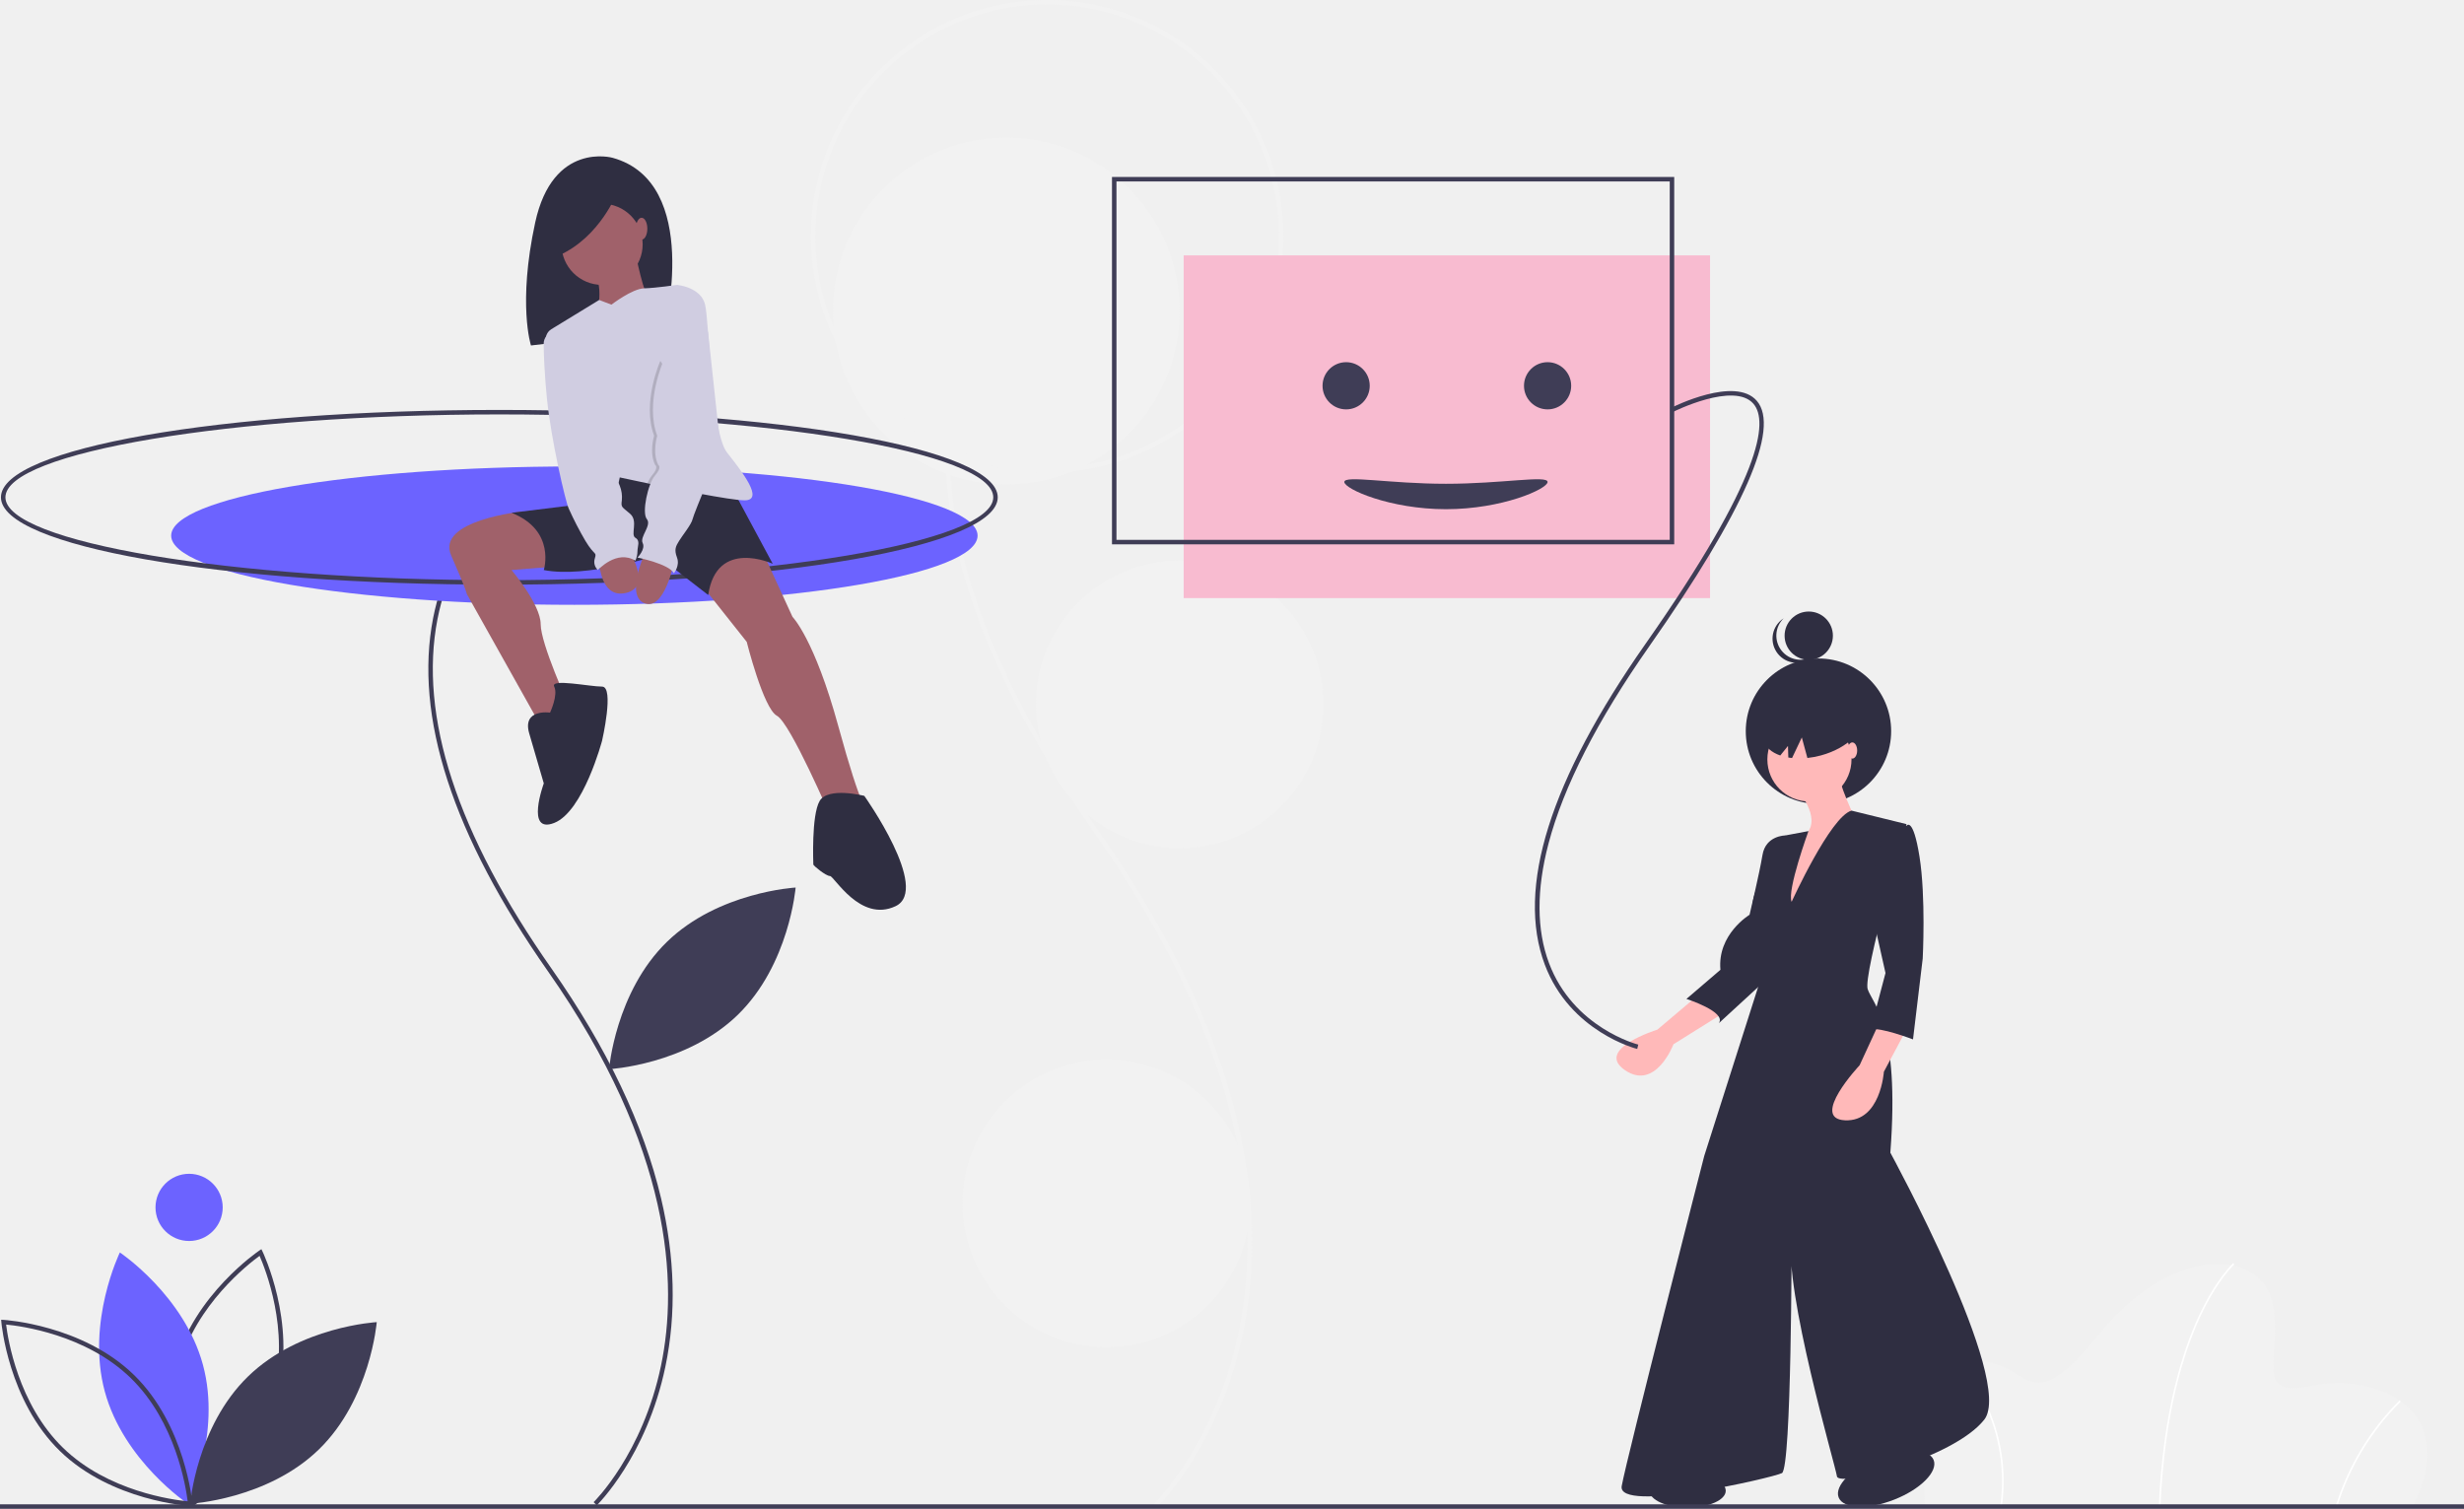
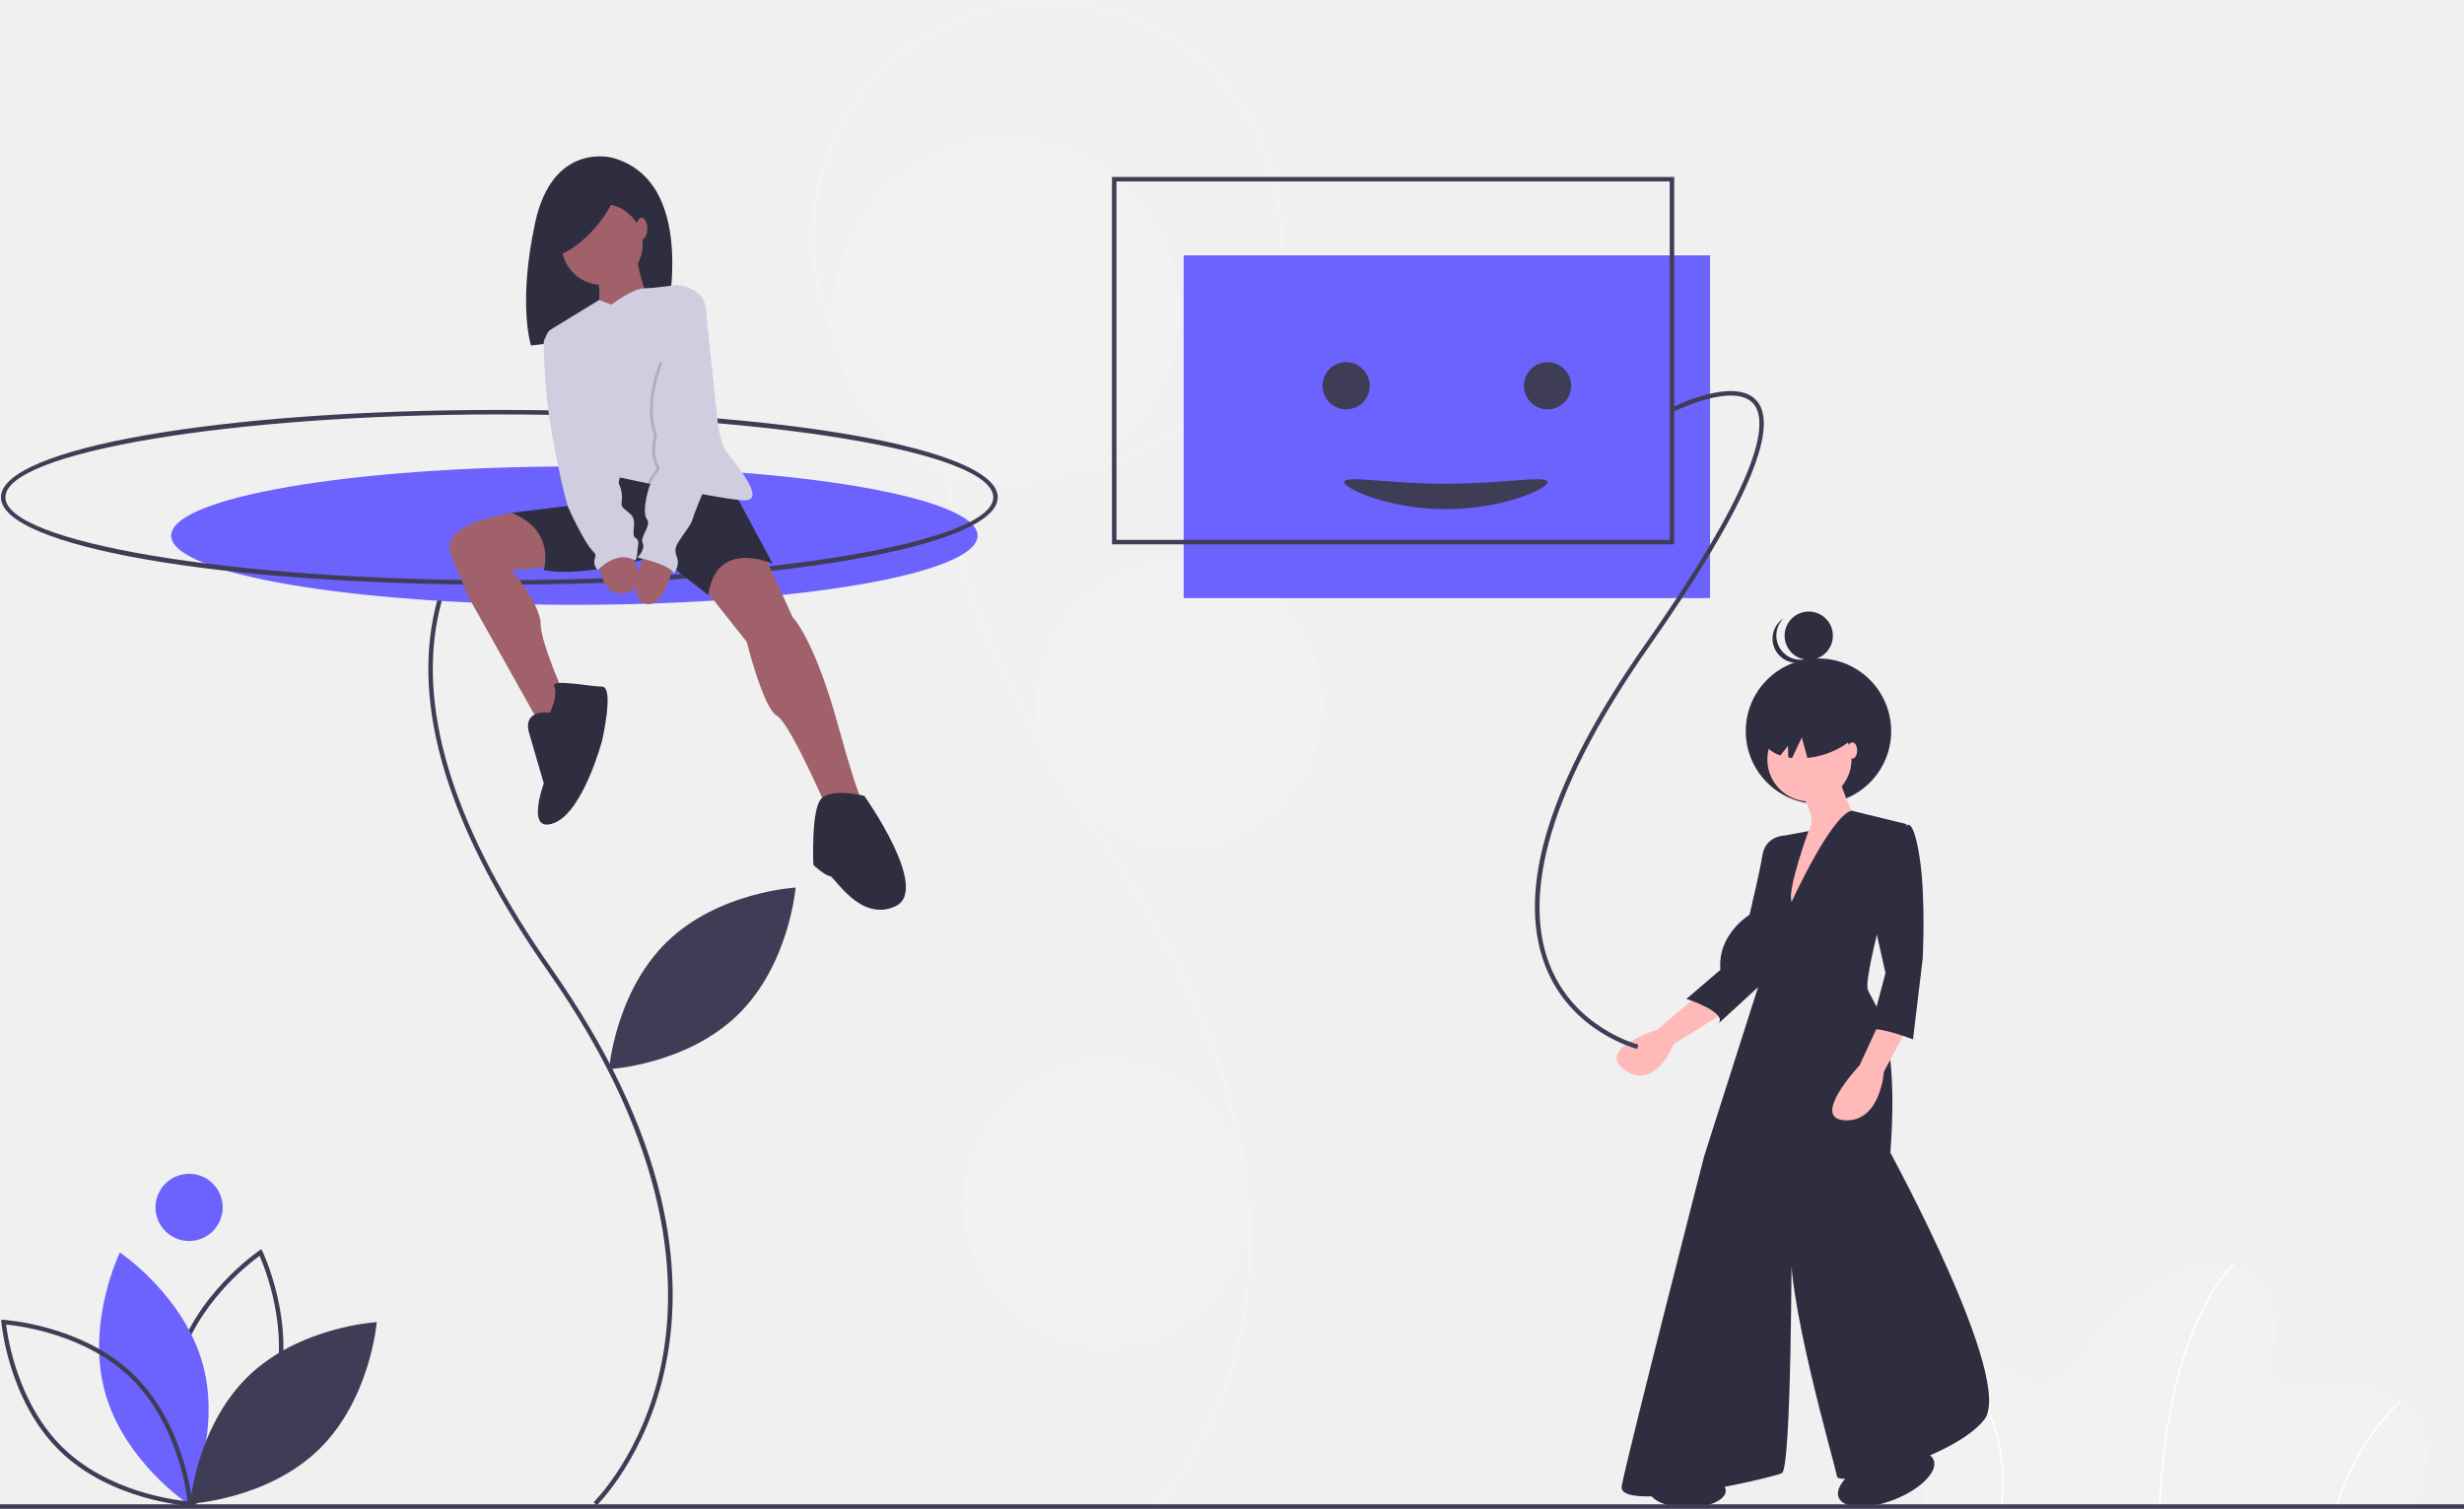
<svg xmlns="http://www.w3.org/2000/svg" id="a2593f0c-3437-45bc-bcbc-f89f51f04e57" data-name="Layer 1" width="1100" height="673.551" viewBox="0 0 1100 673.551">
  <path d="M580.37,786.466l-1.386-1.441c.274-.264,27.555-26.977,37.951-76.896,9.602-46.097,6.358-121.991-63.615-221.769-29.237-41.689-49.175-81.078-59.26-117.071-8.241-29.41-9.985-56.75-5.186-81.26,9.489-48.459,41.741-69.734,42.065-69.943l1.083,1.681c-.318.205-31.896,21.08-41.199,68.708-10.673,54.644,10.905,120.836,64.133,196.736,31.082,44.321,51.772,87.721,61.497,128.994,7.79,33.063,8.602,64.844,2.412,94.459C608.316,759.141,580.648,786.198,580.37,786.466Z" transform="translate(-64 -113.4487)" fill="#f2f2f2" />
  <circle cx="449.228" cy="138.835" r="77.414" fill="#f2f2f2" />
  <path d="M531.48,324.404A105.478,105.478,0,1,1,636.958,218.926,105.598,105.598,0,0,1,531.48,324.404Zm0-208.956A103.478,103.478,0,1,0,634.958,218.926,103.595,103.595,0,0,0,531.48,115.449Z" transform="translate(-64 -113.4487)" fill="#f2f2f2" />
  <circle cx="526.643" cy="314.433" r="64.197" fill="#f2f2f2" />
  <circle cx="493.915" cy="537.235" r="64.197" fill="#f2f2f2" />
-   <rect x="528.421" y="114" width="235" height="153" fill="#F8BBD0" />
+   <rect x="528.421" y="114" width="235" height="153" fill="#6c63ff" />
  <path d="M1140.98,786.449H923.339s-4.412-64.704,21.691-65.439,23.161,28.676,55.881-11.764,72.424-38.234,77.571-14.338-9.926,43.014,17.647,37.131S1163.406,741.597,1140.98,786.449Z" transform="translate(-64 -113.4487)" fill="#f2f2f2" />
  <path d="M1028.486,786.463l-.735-.029c1.713-42.601,10.635-69.972,17.818-85.432,7.799-16.787,15.314-23.582,15.389-23.649l.489.549c-.074.066-7.502,6.794-15.238,23.467C1039.066,716.764,1030.193,744.023,1028.486,786.463Z" transform="translate(-64 -113.4487)" fill="#fff" />
  <path d="M1107.256,786.551l-.706-.205a114.057,114.057,0,0,1,28.716-47.775l.494.544A113.283,113.283,0,0,0,1107.256,786.551Z" transform="translate(-64 -113.4487)" fill="#fff" />
  <path d="M957.619,786.499l-.728-.101a80.08,80.08,0,0,0-7.203-46.807,64.449,64.449,0,0,0-11.368-16.588l.509-.531a65.257,65.257,0,0,1,11.518,16.793A80.814,80.814,0,0,1,957.619,786.499Z" transform="translate(-64 -113.4487)" fill="#fff" />
  <path d="M149.538,786.239l-.502-1.031c-.153-.313-15.188-31.743-6.805-62.731,8.383-30.989,37.213-50.553,37.503-50.746l.953-.638.502,1.031c.153.313,15.188,31.743,6.805,62.731-8.383,30.989-37.212,50.553-37.502,50.746Zm30.342-112.163c-5.047,3.672-28.398,21.862-35.718,48.922-7.326,27.081,3.674,54.545,6.183,60.258,5.047-3.672,28.398-21.862,35.718-48.922h0C193.388,707.252,182.388,679.788,179.88,674.076Z" transform="translate(-64 -113.4487)" fill="#3f3d56" />
  <path d="M110.773,734.594c8.382,30.986,37.093,50.176,37.093,50.176s15.121-31.047,6.738-62.033-37.093-50.176-37.093-50.176S102.391,703.609,110.773,734.594Z" transform="translate(-64 -113.4487)" fill="#6c63ff" />
  <path d="M149.99,785.805l-1.145-.062c-.349-.019-35.123-2.162-58.126-24.555C67.717,738.795,64.639,704.091,64.611,703.743l-.093-1.142,1.145.062c.349.019,35.123,2.162,58.126,24.555,23.003,22.394,26.081,57.097,26.109,57.445ZM66.732,704.756c.754,6.195,5.296,35.445,25.383,54.998,20.087,19.555,49.447,23.308,55.661,23.896-.754-6.196-5.296-35.444-25.383-54.998h0C102.291,709.082,72.943,705.341,66.732,704.756Z" transform="translate(-64 -113.4487)" fill="#3f3d56" />
  <path d="M174.711,727.935c-23.001,22.39-25.81,56.81-25.81,56.81s34.482-1.883,57.483-24.273,25.81-56.81,25.81-56.81S197.712,705.545,174.711,727.935Z" transform="translate(-64 -113.4487)" fill="#3f3d56" />
  <path d="M361.711,533.935c-23.001,22.39-25.81,56.81-25.81,56.81s34.482-1.883,57.483-24.273,25.81-56.81,25.81-56.81S384.712,511.545,361.711,533.935Z" transform="translate(-64 -113.4487)" fill="#3f3d56" />
  <circle cx="84.421" cy="539" r="15" fill="#6c63ff" />
  <path d="M330.403,785.465l-1.386-1.441c.218-.209,21.855-21.404,30.097-61.008,7.611-36.577,5.026-96.802-50.511-175.993-42.594-60.736-59.831-113.8-51.231-157.717,7.555-38.582,33.25-55.531,33.508-55.697l1.083,1.681c-.251.163-25.272,16.712-32.642,54.463-8.462,43.352,8.669,95.879,50.918,156.122,24.708,35.231,41.156,69.733,48.887,102.547,6.195,26.296,6.84,51.573,1.917,75.13C352.65,763.713,330.624,785.252,330.403,785.465Z" transform="translate(-64 -113.4487)" fill="#3f3d56" />
  <ellipse cx="256.421" cy="239.12" rx="180" ry="30.88" fill="#6c63ff" />
  <path d="M286.921,374.449c-124.766,0-222.5-17.131-222.5-39s97.734-39,222.5-39,222.5,17.131,222.5,39S411.687,374.449,286.921,374.449Zm0-76c-119.523,0-220.5,16.944-220.5,37s100.977,37,220.5,37,220.5-16.944,220.5-37S406.445,298.449,286.921,298.449Z" transform="translate(-64 -113.4487)" fill="#3f3d56" />
  <path d="M337.482,183.893s-26.674-7.514-34.563,28.928-1.878,54.85-1.878,54.85l59.546-6.95S377.492,194.976,337.482,183.893Z" transform="translate(-64 -113.4487)" fill="#2f2e41" />
  <path d="M297.575,341.729s-39.126,3.897-32.157,19.693,6.969,17.19,6.969,17.19L306.766,439.936l11.15-11.615s-12.544-27.411-12.544-36.238-13.008-24.159-13.008-24.159l22.765-1.858Z" transform="translate(-64 -113.4487)" fill="#a0616a" />
  <path d="M404.794,360.492l13.008,28.34s9.756,9.756,20.442,48.782S451.252,475.245,451.252,475.245l-16.261,3.252s-18.119-42.277-24.159-45.529-13.473-32.986-13.473-32.986l-21.371-26.946,6.504-14.402Z" transform="translate(-64 -113.4487)" fill="#a0616a" />
  <path d="M388.998,327.971,408.975,365.138s-25.088-11.615-28.804,13.938l-22.765-17.654S325.814,371.642,306.766,367.925c0,0,5.575-17.654-14.402-25.552l45.065-5.575-1.858-9.756,4.646-9.292Z" transform="translate(-64 -113.4487)" fill="#2f2e41" />
  <path d="M309.554,431.574s-12.544-1.858-9.292,9.292l6.504,22.3s-8.363,22.765,4.646,17.654,21.371-36.702,21.371-36.702,5.575-24.159,0-24.159-23.229-3.717-21.371,0S309.554,431.574,309.554,431.574Z" transform="translate(-64 -113.4487)" fill="#2f2e41" />
  <path d="M449.859,468.741s-16.261-4.181-19.977,2.323-2.788,27.875-2.788,28.34,5.575,5.11,7.433,5.11,13.473,20.906,29.269,13.473S449.859,468.741,449.859,468.741Z" transform="translate(-64 -113.4487)" fill="#2f2e41" />
  <circle cx="268.783" cy="109.061" r="18.119" fill="#a0616a" />
  <path d="M347.65,226.227s3.717,19.513,6.969,22.3-24.623,6.969-24.623,6.969,4.181-13.473-.929-20.442S347.65,226.227,347.65,226.227Z" transform="translate(-64 -113.4487)" fill="#a0616a" />
  <path d="M396.431,336.798c-3.164,0-11.22-1.31-20.251-2.997-7.814-1.459-16.367-3.192-23.113-4.595-7.224-1.505-12.386-2.63-12.386-2.63s-1.858,11.615-7.898,10.221c-5.203-1.199-20.753-55.513-24.958-70.524a5.222,5.222,0,0,1,2.309-5.868l21.357-13.041,5.473,2.091s9.245-7.145,14.611-7.289,14.658-1.538,14.658-1.538,10.685.929,12.544,8.827,2.788,57.144,9.756,65.971S405.258,336.798,396.431,336.798Z" transform="translate(-64 -113.4487)" fill="#d0cde1" />
  <path d="M331.389,362.815s0,18.119,12.079,15.331.929-19.513.929-19.513Z" transform="translate(-64 -113.4487)" fill="#a0616a" />
  <path d="M364.839,364.673s-4.181,21.371-13.008,18.119,0-22.3,0-22.3Z" transform="translate(-64 -113.4487)" fill="#a0616a" />
  <path d="M384.352,314.033s-4.548,10.853-8.172,19.768c-7.814-1.459-16.367-3.192-23.113-4.595a13.302,13.302,0,0,1,2.016-3.559c3.252-3.717,1.394-4.646,1.394-4.646-2.788-5.575-.465-13.008-.465-13.008-5.575-14.867,2.788-33.45,2.788-33.45Z" transform="translate(-64 -113.4487)" opacity="0.15" />
  <path d="M360.193,274.544s-8.363,18.583-2.788,33.45c0,0-2.323,7.433.465,13.008,0,0,1.858.929-1.394,4.646s-6.04,16.725-3.717,19.513-3.252,7.898-1.858,10.685-2.323,6.504-2.323,6.504,13.938,2.788,16.261,6.969c0,0,2.788-3.252,1.394-6.969s-.465-5.11.929-7.433,5.575-7.433,6.04-9.756,12.544-31.127,12.544-31.127l-5.665-52.492Z" transform="translate(-64 -113.4487)" fill="#d0cde1" />
  <path d="M311.876,261.535l-.868.158a5.222,5.222,0,0,0-4.29,5.177c.033,4.665.296,12.943,1.442,24.399,1.858,18.583,8.363,46.459,9.756,49.246a148.298,148.298,0,0,0,7.433,14.402c4.181,6.969,5.11,4.646,4.181,7.898a4.893,4.893,0,0,0,1.394,5.11s8.363-9.292,16.725-4.181a10.352,10.352,0,0,0,.929-4.181c0-2.323,1.394-4.646-.929-6.04s1.394-7.433-2.323-10.685-4.181-2.788-3.717-6.04a13.839,13.839,0,0,0-.929-6.504Z" transform="translate(-64 -113.4487)" fill="#d0cde1" />
  <path d="M339.557,199.235s-7.514,19.911-25.922,28.176L310.629,209.754Z" transform="translate(-64 -113.4487)" fill="#2f2e41" />
  <ellipse cx="286.437" cy="102.092" rx="2.555" ry="4.878" fill="#a0616a" />
  <circle cx="811.813" cy="326.406" r="32.454" fill="#2f2e41" />
  <circle cx="807.478" cy="283.78" r="10.78" fill="#2f2e41" />
  <path d="M859.347,403.905a10.781,10.781,0,0,1,.921-14.43q-.452.291-.883.631a10.78,10.78,0,1,0,13.411,16.882q.43-.341.815-.717A10.781,10.781,0,0,1,859.347,403.905Z" transform="translate(-64 -113.4487)" fill="#2f2e41" />
  <path d="M822.655,557.219l-18.784,15.894s-28.176,8.67-14.449,18.062,21.674-11.559,21.674-11.559l23.119-14.449Z" transform="translate(-64 -113.4487)" fill="#ffb9b9" />
  <path d="M863.113,487.862l-2.167-1.445s-8.67,0-10.115,8.67-5.78,26.731-5.78,26.731-14.449,8.67-13.004,24.564l-15.172,13.004s18.062,5.78,14.449,10.837L858.056,545.66l.722-46.96Z" transform="translate(-64 -113.4487)" fill="#2f2e41" />
  <circle cx="807.783" cy="339.012" r="18.784" fill="#ffb9b9" />
  <path d="M866.003,465.465s11.56,13.004,4.335,20.229-9.392,42.626-9.392,42.626l31.789-48.405s-8.67-17.339-7.947-23.119Z" transform="translate(-64 -113.4487)" fill="#ffb9b9" />
  <path d="M863.836,516.038s17.339-38.084,26.731-40.716l24.564,6.037s-19.507,67.19-17.339,73.692,14.449,15.894,10.115,72.969c0,0,55.63,101.868,41.903,119.207s-65.022,30.344-65.745,25.286-23.841-83.084-20.229-106.925c0,0,0,103.313-4.335,105.48s-73.692,18.062-71.524,5.78,36.846-147.384,36.846-147.384l26.731-83.806.722-12.282s-11.559-7.947-2.89-26.009,11.559-20.952,11.559-20.952l10.408-1.954S861.668,510.981,863.836,516.038Z" transform="translate(-64 -113.4487)" fill="#2f2e41" />
  <path d="M902.849,570.223l-8.67,18.784s-22.397,23.841-6.502,24.564,17.339-21.674,17.339-21.674l11.559-21.674Z" transform="translate(-64 -113.4487)" fill="#ffb9b9" />
  <path d="M905.739,482.082h9.392s2.89-4.335,5.78,13.727,1.445,45.516,1.445,45.516L918.021,577.448s-15.172-5.78-18.784-4.335,0-.722,0-.722l6.502-24.564-7.947-35.401Z" transform="translate(-64 -113.4487)" fill="#2f2e41" />
  <path d="M869.882,424.763c-12.27,3.334-20.639,11.838-18.695,18.996.87,3.202,3.665,5.586,7.579,6.95l3.435-4.261.156,5.171c.543.093,1.095.175,1.663.235l4.364-9.19,2.488,9.157a38.648,38.648,0,0,0,6.052-1.14c12.27-3.334,20.639-11.838,18.695-18.996S882.151,421.43,869.882,424.763Z" transform="translate(-64 -113.4487)" fill="#2f2e41" />
  <ellipse cx="826.928" cy="335.039" rx="2.167" ry="3.612" fill="#ffb9b9" />
  <ellipse cx="753.421" cy="665.5" rx="17" ry="7.5" fill="#2f2e41" />
  <ellipse cx="906.03" cy="773.574" rx="22.795" ry="10" transform="translate(-284.5595 272.6943) rotate(-21.51295)" fill="#2f2e41" />
  <path d="M794.895,581.716c-.298-.073-29.955-7.622-41.24-37.605-12.863-34.174,2.26-82.366,44.948-143.236,52.14-74.347,54.971-99.328,48.165-107.193-8.609-9.948-35.625,3.522-35.896,3.66l-.902-1.785c1.167-.59,28.682-14.306,38.309-3.185,10.579,12.222-5.584,49.113-48.039,109.651-23.132,32.985-38.252,62.592-44.938,88-5.422,20.598-5.35,38.548.214,53.354,10.896,28.996,39.566,36.326,39.854,36.396Z" transform="translate(-64 -113.4487)" fill="#3f3d56" />
  <path d="M811.421,356.449h-251v-164h251Zm-249-2h247v-160h-247Z" transform="translate(-64 -113.4487)" fill="#3f3d56" />
  <circle cx="600.954" cy="172.219" r="10.533" fill="#3f3d56" />
  <circle cx="690.888" cy="172.219" r="10.533" fill="#3f3d56" />
  <path d="M754.888,328.609c0,3.132-20.314,12.153-45.372,12.153s-45.372-9.021-45.372-12.153,20.314.81,45.372.81S754.888,325.477,754.888,328.609Z" transform="translate(-64 -113.4487)" fill="#3f3d56" />
  <rect y="671.551" width="1100" height="2" fill="#3f3d56" />
</svg>
